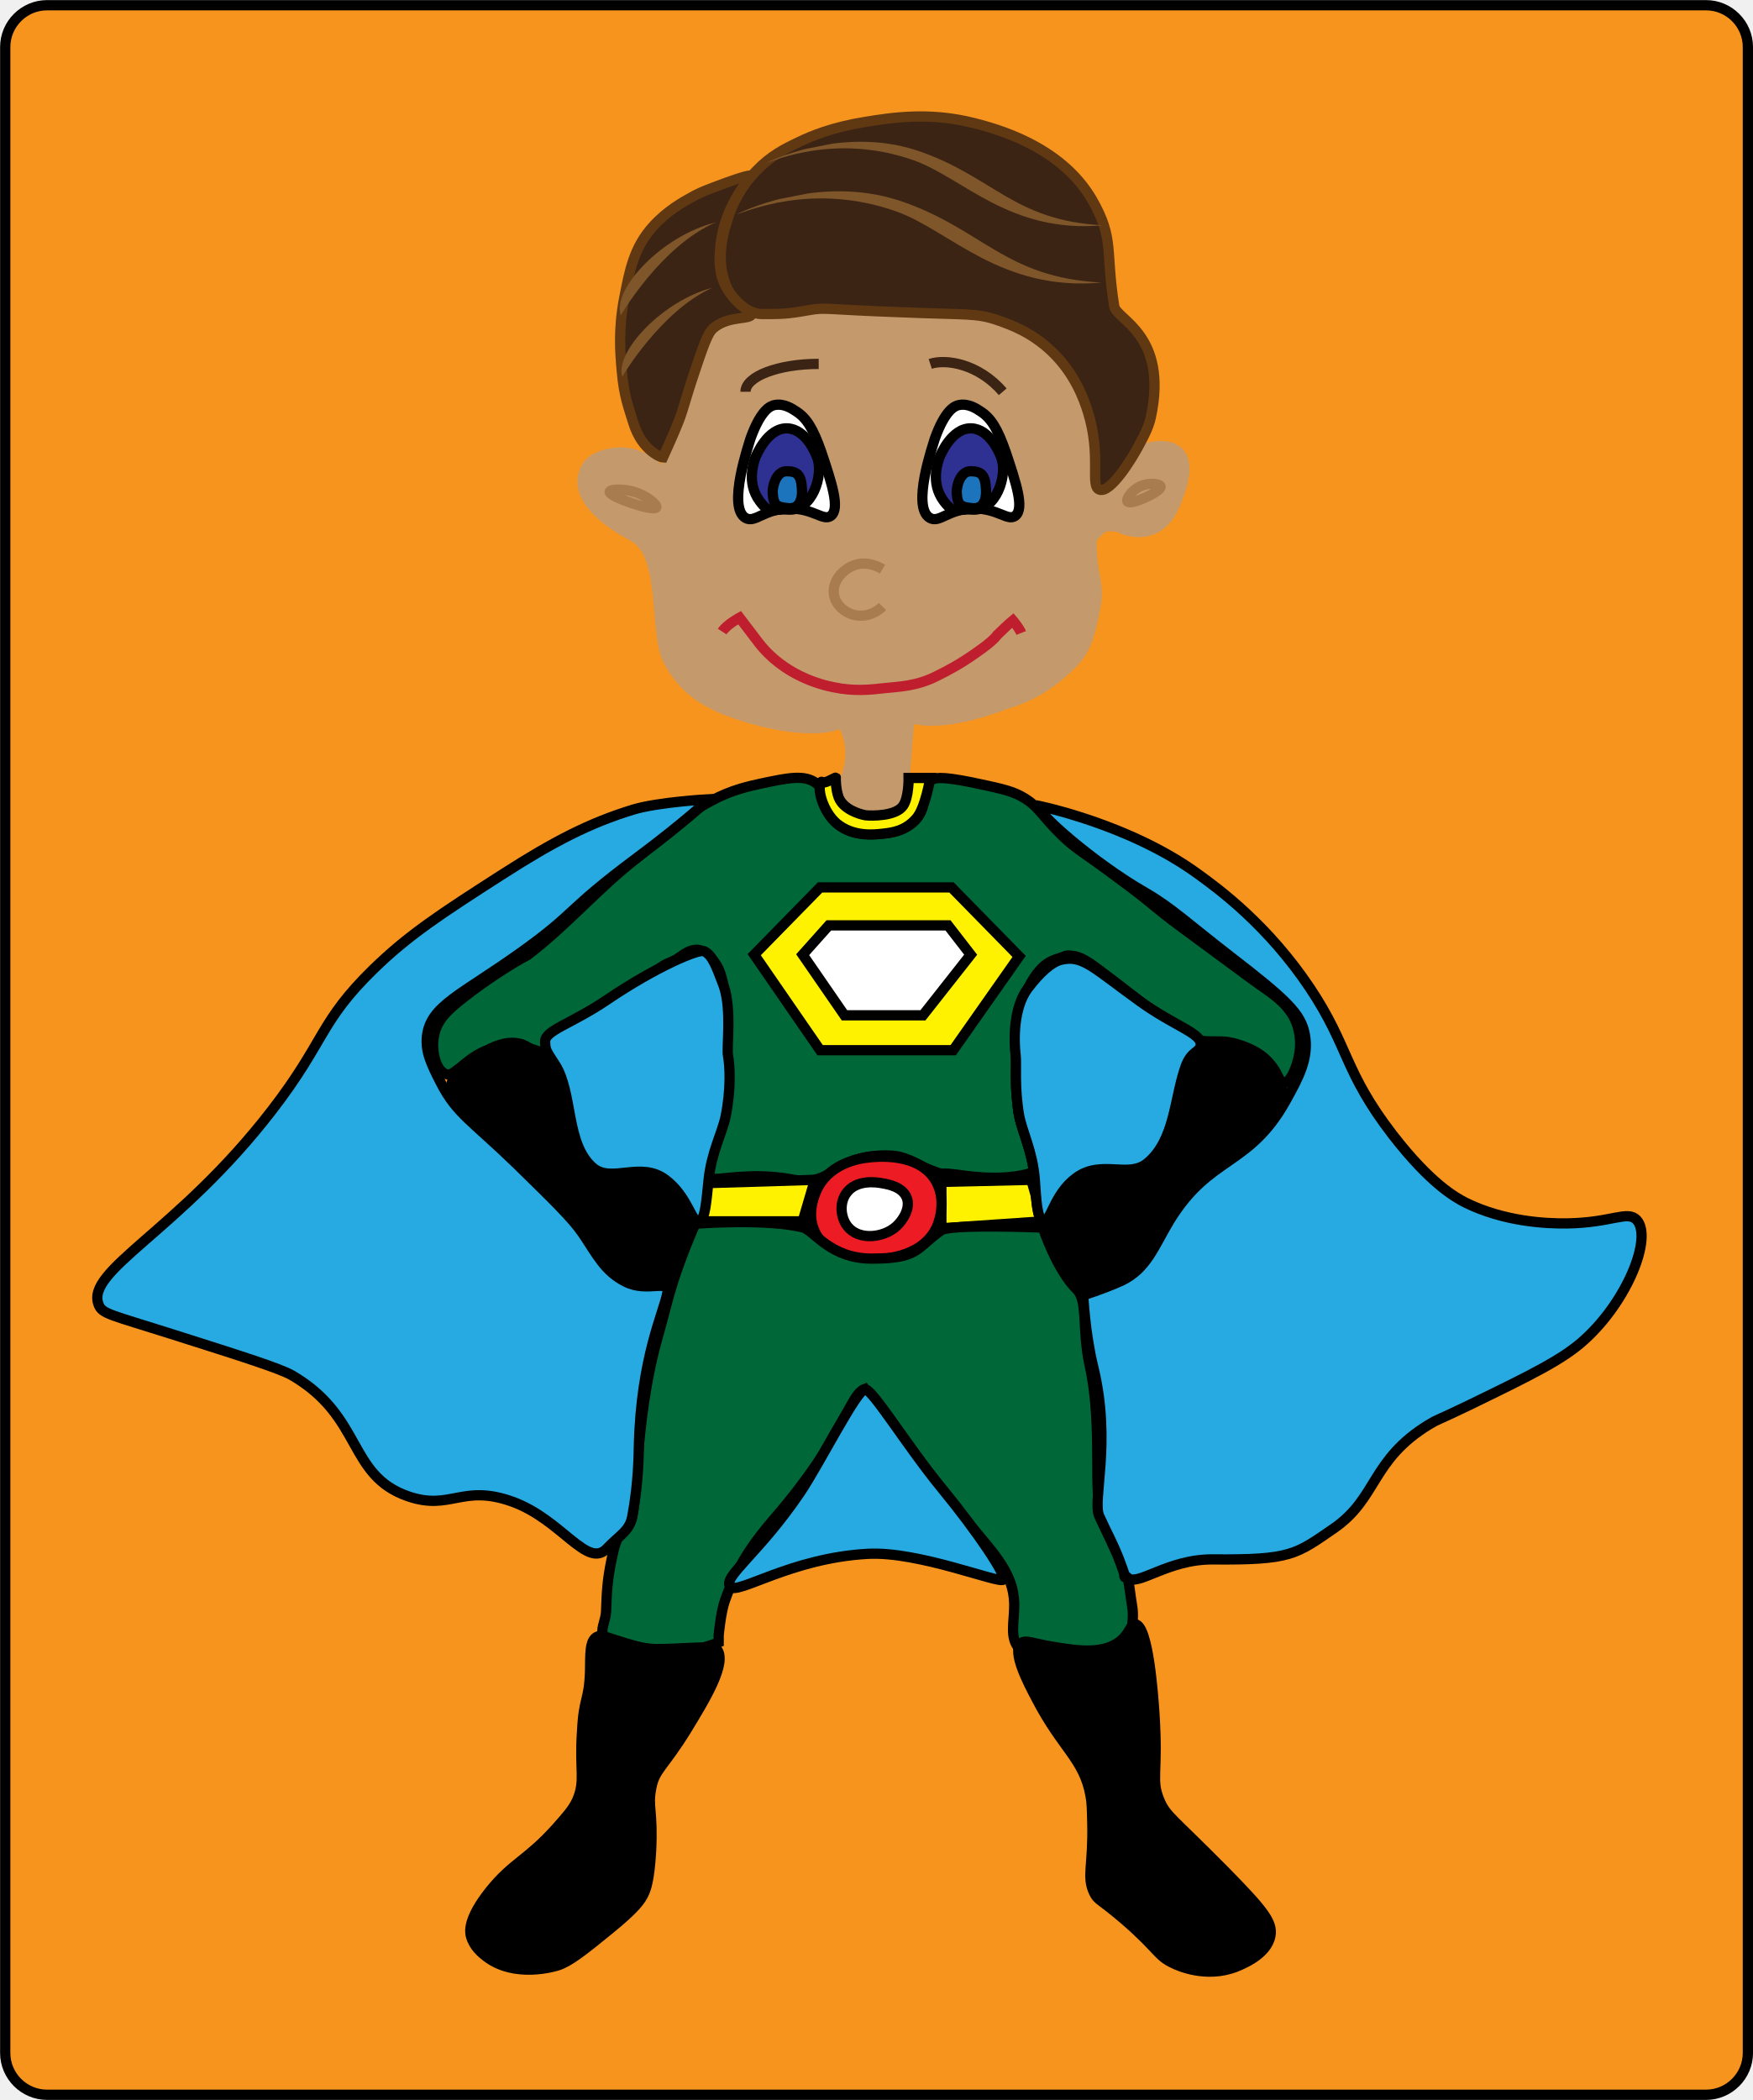
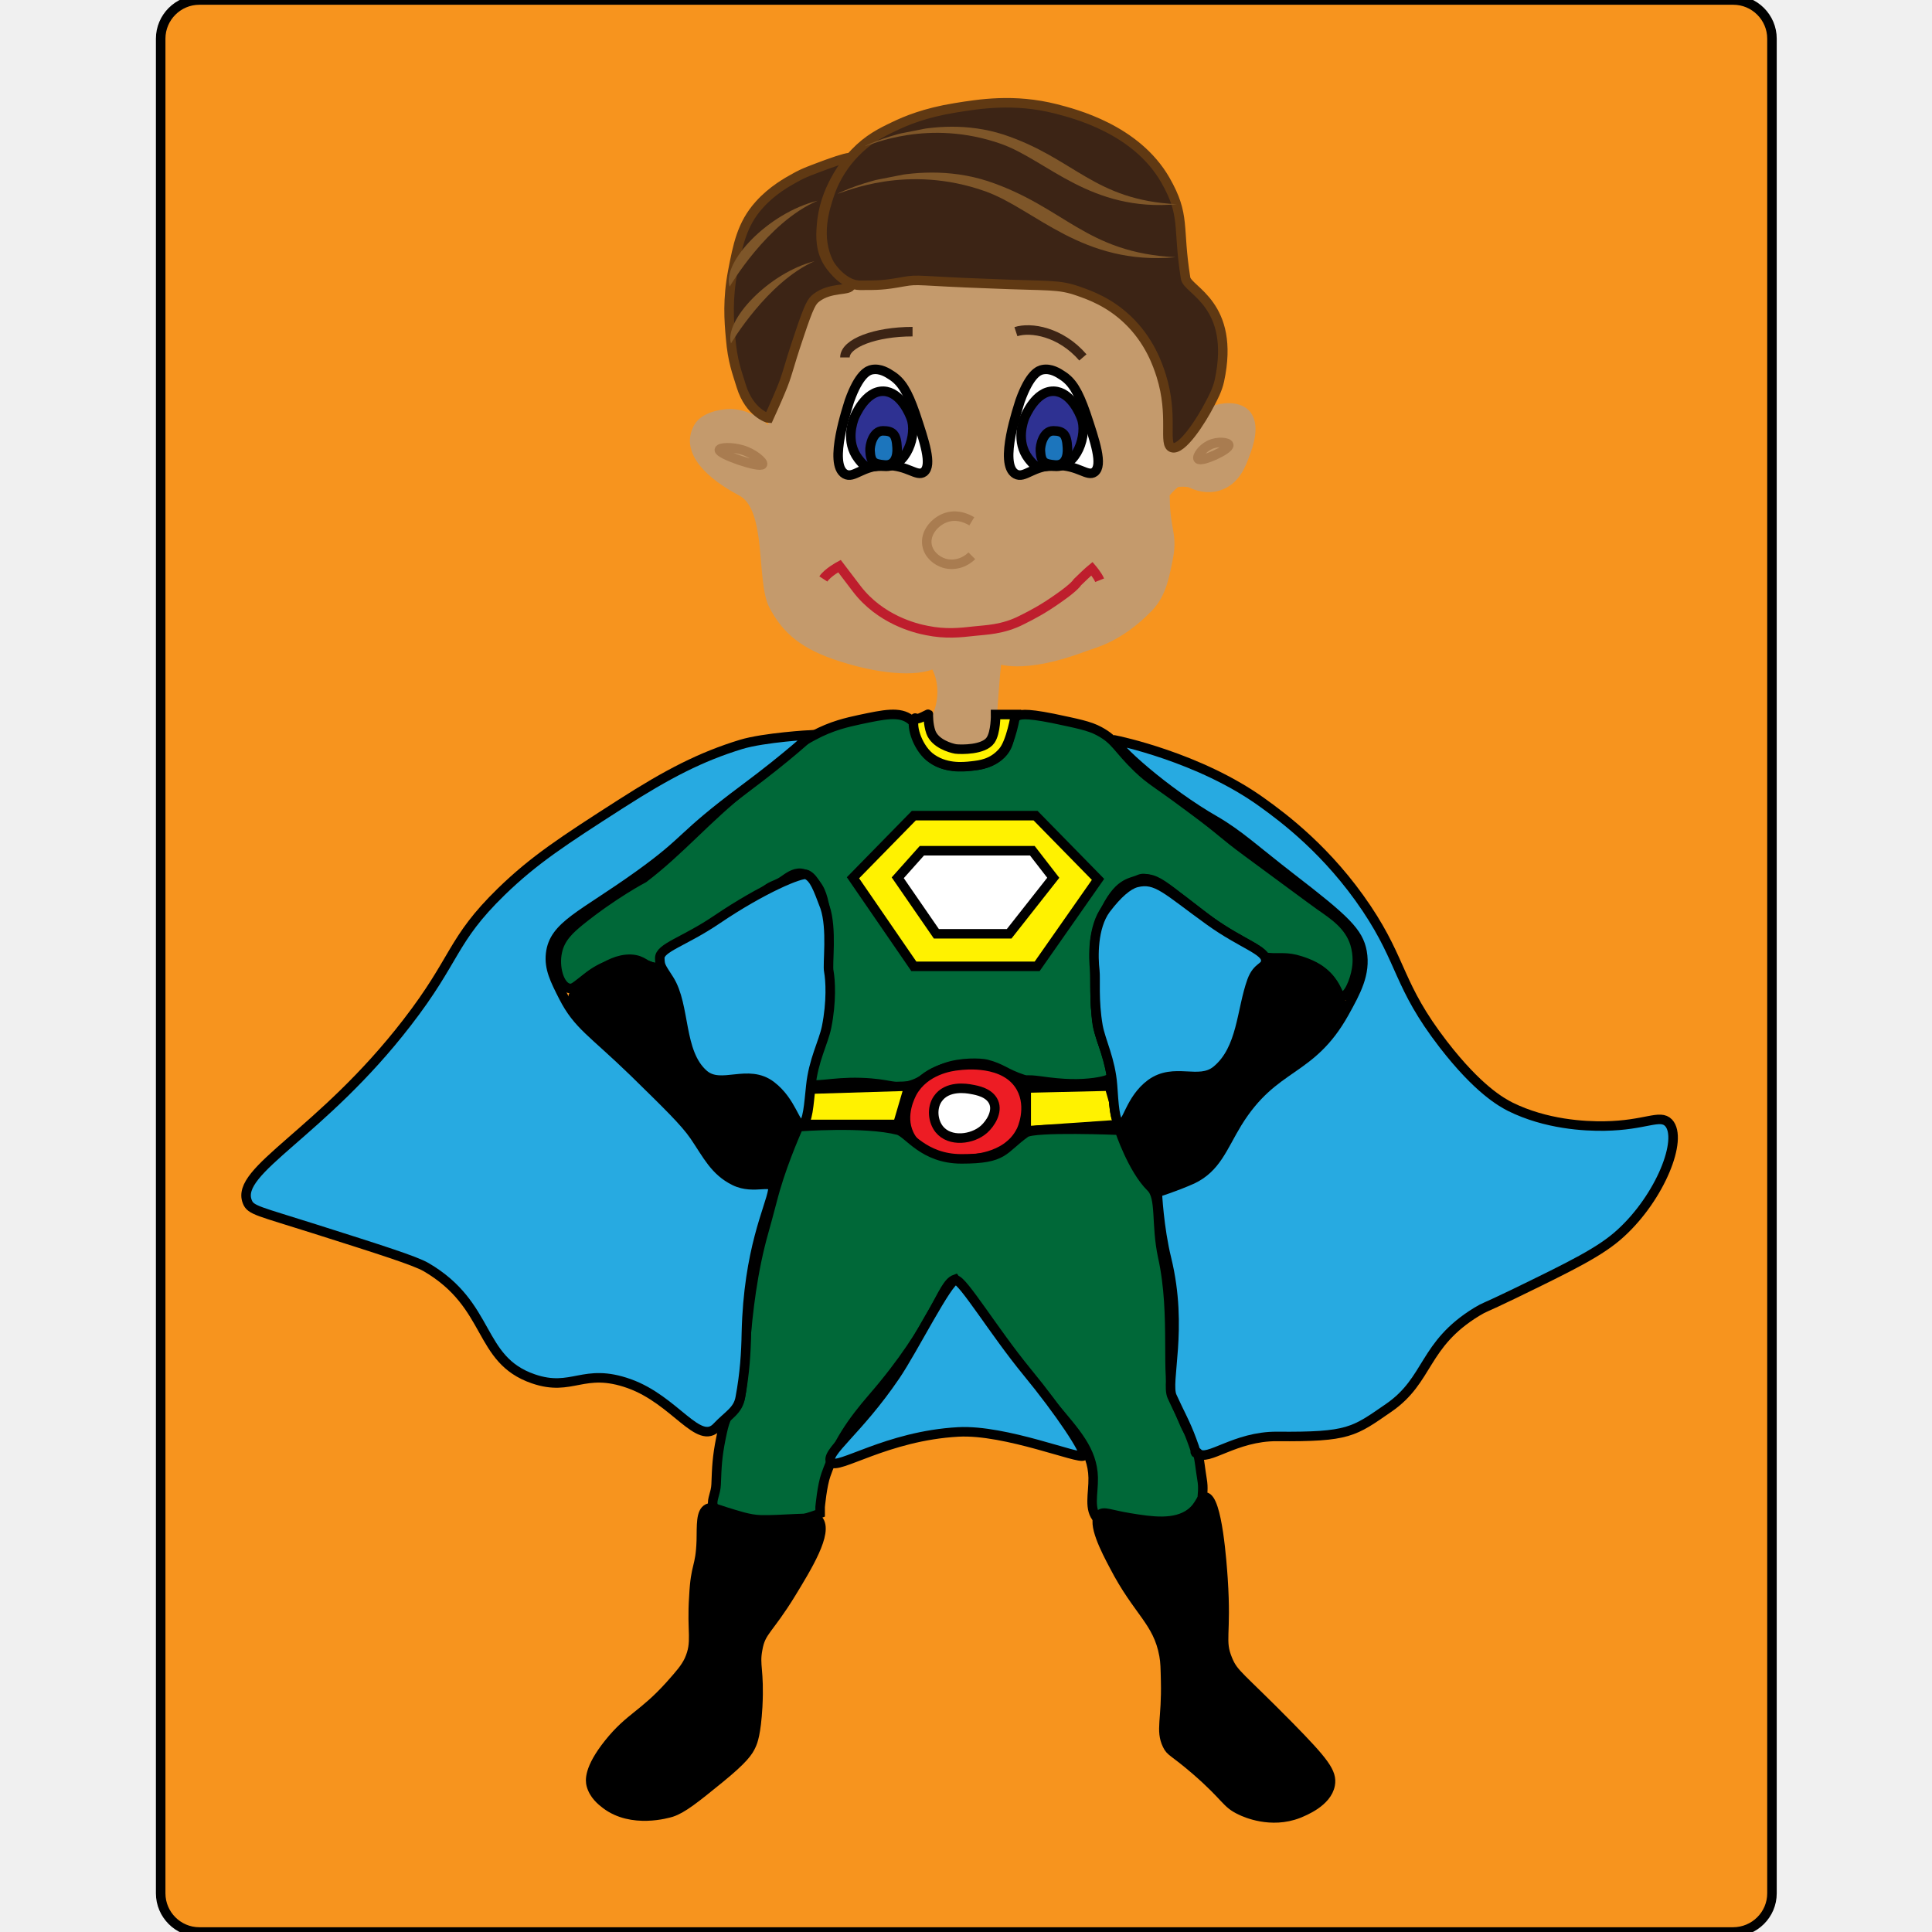
- <svg xmlns="http://www.w3.org/2000/svg" xmlns:xlink="http://www.w3.org/1999/xlink" version="1.1" id="Layer_1" x="0px" y="0px" viewBox="0 0 502.9 602.5" enable-background="new 0 0 502.9 602.5" xml:space="preserve">
+ <svg xmlns="http://www.w3.org/2000/svg" xmlns:xlink="http://www.w3.org/1999/xlink" version="1.1" id="Layer_1" x="0px" y="0px" viewBox="0 0 600 600" enable-background="new 0 0 600 600" xml:space="preserve">
  <symbol id="Brown_Hair_1" viewBox="-8.1 -3.4 16.2 6.8">
    <g>
      <path fill="#7E5629" d="M-8.1,2.5c0,0,10.4-0.9,16.2-5.9C3.6,2-5.5,4.9-8.1,2.5z" />
    </g>
  </symbol>
-   <symbol id="Brown_Hair_4" viewBox="-11.3 -7.7 22.7 15.4">
-     <path fill="#7E5629" d="M-11.3,7c0,0,5.6,2.6,10.6-1.9c5-4.6,5.8-10.2,12-12.7C4.7-6.5,2.2,0.9-1,4C-6.1,8.9-10.8,7-11.3,7z" />
+   <symbol id="Brown_Hair_4" viewBox="-11.3 -7.7 22.6 15.3">
+     <path fill="#7E5629" d="M-11.3,6.9c0,0,5.6,2.6,10.6-1.9c5-4.6,5.8-10.2,12-12.7C4.7-6.6,2.2,0.8-1,3.9C-6.1,8.8-10.8,6.9-11.3,6.9   z" />
  </symbol>
-   <path fill="#F7941E" stroke="#000000" stroke-width="2.942" stroke-miterlimit="10" d="M489.5,601h-476c-6.6,0-12-5.4-12-12V13.5  c0-6.6,5.4-12,12-12h476c6.6,0,12,5.4,12,12V589C501.5,595.6,496.1,601,489.5,601z" />
-   <path fill="#C49A6C" stroke="#C49A6C" stroke-width="2.942" stroke-miterlimit="10" d="M259.2,229.3c0,0,0.8-14.8,1.8-23.5  c0,0,7.6,3.8,27.3-3.7c2.3-0.9,10.4-2.5,19.7-12.1c4.3-4.4,5.1-10.3,6-14.4c1.8-8.3-0.6-9-0.8-19.2c0,0-2-0.6,3.1-5  c0.7-0.6,4.1-0.5,4.9-0.1c1.8,0.9,5.1,2,8.6,0.9c5.3-1.6,7.2-6.9,8.3-10c0.9-2.3,3.4-9.2,0-12.5c-2.5-2.4-7.1-1.9-10-0.8  c-9,3.3-10.4,14.6-13.3,14.2c-2.4-0.4,0.6-5.1-2.5-18.3c-0.9-3.7-0.5-4.6-4.6-12.3c-2.9-5.3-6.1-12.2-11-15.2  c-5.2-3.1-10.2-6.4-24-7.4c-15.2-1.1-17.6-0.2-34.4-0.9c-7.1-0.3-17.4-0.3-32.3,6.5c-5.5,2.5-9.2,24.5-11.3,27.4  c-7.8,10.5,0.1,13-0.7,15.8c0,0.1,0,0.1-0.1,0.1c-0.7,0.3-3.2-3.4-6.6-5.8c-1-0.7-4.4-3.1-9-3.2c-3,0-8.2,1-10,4.2  c-4.3,7.6,4.1,15,13.4,19.9c9.6,5.1,5.9,27.8,10,35.5c3.4,6.3,7.8,11.3,18.9,15.2c13.3,4.6,25.6,5.6,31,2.7c0,0,0,0,0,0  c4.9,8.2,0.8,16.5,0.8,16.5c0,1-0.1,2.6-0.1,4.6c1.2,1,3.3,2.3,6.3,3.1c0.8,0.2,1.8,0.4,3,0.4C256,231.9,259.2,229.3,259.2,229.3z" />
-   <path fill="#006838" stroke="#000000" stroke-width="2.942" stroke-miterlimit="10" d="M234.3,224.8c-3.4-2.7-8.3-1.6-15.9,0  c-3.6,0.8-8.5,1.8-14.4,5c-8.9,4.7-13.2,10-21.3,16.4c-11.4,8.9-20,19.2-31.3,27.8c-0.2,0.1-9.5,5-19.9,13.4c-2.9,2.4-6,5.1-6.9,9.4  c-1.1,4.8,0.6,10.7,3.5,11.4c1.9,0.5,2.8-1.6,8.4-5c3.8-2.3,7-4.1,10.9-4c4,0.2,4.4,2.3,7.4,2.5c5.7,0.3,12.7-9.7,17-12.6  c3.9-2.7,9.5-3.8,15.7-9.7c3.1-3,3.7-2.7,6.1-3.9c2.7-1.3,6.8-6.8,12,1.4c3.3,5.3,2.7,17.9,3,23.4c0.2,4.3,0,15.8-2.2,23.8  c0,0-0.3,1.4-2.2,8.4l-1.3,5c0.7,1.8,6.7-0.3,15.9,0c9.3,0.3,10.4,2.1,14.9,1c5-1.3,5.4-3.4,11.3-5.6c4.9-1.8,11.1-1.5,12.8-1.1  c5,1.3,5.7,2.8,11.4,4.7c1.7,0.5,0.7-0.1,5.3,0.5c7.6,1.1,12.3,1.1,16.9,0.5c4.1-0.6,4.7-1.2,5-1.5c2.2-2.7-1.9-7.1-4-15.9  c-0.6-2.8-0.9-9.9-0.9-18.3c0-4.8-1-8.8,2.6-16.5c4.7-10.2,8.3-9.6,11.2-10.9c3.4-1.5,9.6,3.3,21.8,12.9  c9.9,7.7,12.5,10.9,18.4,11.4c3.4,0.3,5.6-0.4,9.9,1c2.1,0.7,6.4,2.1,9.4,6c2.2,2.8,2.2,4.9,3.5,5c1.9,0.1,3.9-4.7,4.5-8.4  c0.2-1.1,0.6-4.3-0.5-7.9c-1.8-5.8-6.6-8.9-10.9-11.9c0,0-1.6-1.1-22.3-16.4c-8.7-6.4-7.2-6-17.9-13.9c-11.1-8.3-12.1-8.3-16.4-12.4  c-6.4-6.2-6.7-8.6-11.9-11.4c-3.1-1.7-6.9-2.4-14.4-4c-9-1.8-10.5-1.2-11.4-0.5c-3.2,2.4-0.6,6.7-4,10.9c-3.4,4.2-9.6,4.4-11.9,4.5  c-2.4,0.1-7.3,0.2-10.9-3C235.8,232.4,238.2,227.8,234.3,224.8z" />
-   <polygon fill="#FFF200" stroke="#000000" stroke-width="2.942" stroke-miterlimit="10" points="235.3,254.6 216.4,273.9   235.3,301.3 273.5,301.3 292.4,274.4 273,254.6 " />
-   <polygon fill="#FFFFFF" stroke="#000000" stroke-width="2.942" stroke-miterlimit="10" points="230.3,273.9 242.3,291.3   264.8,291.3 278.5,273.9 272,265.5 237.8,265.5 " />
-   <path stroke="#000000" stroke-width="2.942" stroke-miterlimit="10" d="M129.6,310.7c-0.8,3.3,1.7,6.7,8.9,13.9  c15.7,15.7,17.8,13.6,24.3,21.8c6.3,8.1,7.5,14.1,16.4,20.4c3.8,2.7,6.5,3.7,8.9,3c4.8-1.4,6.5-8.6,7.4-12.9  c1.1-4.9,2.5-10.9-1-15.4c-2.6-3.4-6.9-4.3-9.9-5c-6.7-1.4-8.4,1-11.9,0c-10.2-3-5.6-28.9-17.9-34.7c-5-2.4-11.8-1.4-14.6-0.6  C137.5,301.9,130.8,306,129.6,310.7z" />
-   <path stroke="#000000" stroke-width="2.942" stroke-miterlimit="10" d="M346,300.2c-11.2,4.3-6.7,28.8-18.9,34.8  c-6.2,3-10.6-1.5-17.4,3c-6.7,4.4-7.8,12.5-7.9,13.4c-0.9,7.3,2.3,16.6,8.4,18.4c3.8,1.1,7.6-1.2,10.4-3c7.8-4.9,8.6-9.9,14.9-17.9  c2.8-3.5,2.1-1.9,23.3-21.3c6.7-6.2,9.7-9,9.4-12.9c-0.4-5.6-6-11.8-8-12.8C358.2,300.7,351.4,298.2,346,300.2z" />
-   <path fill="#FFF200" stroke="#000000" stroke-width="2.942" stroke-miterlimit="10" d="M201,339.5c-1,3.6-2,7.3-3,10.9h32.3  l3.5-11.9L201,339.5z" />
-   <polygon fill="#FFF200" stroke="#000000" stroke-width="2.942" stroke-miterlimit="10" points="270.1,339.1 270.1,352.4   299.3,350.4 295.9,338.5 " />
-   <path fill="#ED1C24" stroke="#000000" stroke-width="2.942" stroke-miterlimit="10" d="M234.8,340.5c-0.4,0.8-3.8,7-1,12.9  c3.6,7.7,14.3,7.9,16.4,7.9c2.4,0,14-0.1,18.4-8.9c0.2-0.3,3.4-7.2,0-13.4c-4.8-8.7-17.9-7.1-19.4-6.9  C246.9,332.3,238.7,333.5,234.8,340.5z" />
-   <path fill="#FFFFFF" stroke="#000000" stroke-width="2.942" stroke-miterlimit="10" d="M242.7,342.5c-1.9,2.8-1.5,6.9,0.5,9.4  c3.3,4.1,10.3,3.2,13.9,0c2-1.8,4.3-5.4,3-8.4c-1.3-3-5.2-3.7-6.9-4C251.7,339.2,245.6,338.2,242.7,342.5z" />
-   <path fill="#006838" stroke="#000000" stroke-width="2.942" stroke-miterlimit="10" d="M199.5,351.1c0,0-4.4,9.7-7.2,19.3  c-0.5,1.6-2.3,8.7-3.5,12.9c-7.3,25.5-5.5,51.2-8.2,53.7c-3.7,3.4-4.2,6-5.2,10.8c-1.2,5.9-1.3,9.1-1.5,14.4c-0.1,2.7-1.4,4.7-1,6.4  c0.5,2.5,4.6,3.7,7.4,4.5c1.6,0.4,8.3,1.4,13.5,1.1c5.7-0.3,12.4-3,12.4-3l0-2c0,0,0.6-6.7,1.8-10c3.5-9.9,8.1-16.5,14.5-23.9  c19.9-23,21.2-35.2,25.6-36.8c0,0,8.2,12.2,30.5,39.3c6.8,8.2,12.2,13.7,12.4,22.3c0.1,5-1.5,9.9,1.5,12.9c0.7,0.7,1.9,1.6,9.4,2  c13.6,0.8,17.6-1.7,18.9-2.5c1.3-0.9,3.8-2.6,4-5c0.1-2.3,0.5-4.1,0-6.9c-1.1-6.8-0.7-8.7-4.2-14.8c-1.6-2.7-2.7-6.3-4.2-9.5  c-3.2-6.9,0.3-26.3-3.8-44.8c-2.2-10.2-0.4-18.4-3.7-21.6c-5.7-5.6-9.7-17.7-9.7-17.7s-26.5-1.1-29.2,0.8c-7.3,5.2-6.3,8.1-19.9,8.1  c-11.8,0-16.4-7.9-19.6-8.9C220.1,349.5,199.5,351.1,199.5,351.1z" />
-   <path stroke="#000000" stroke-width="2.942" stroke-miterlimit="10" d="M169.3,479.5c0.1-4.7-0.2-8.8,2-9.9c1.2-0.6,2.4,0,5.5,1  c3.6,1.1,7.3,2.4,10.9,2.5c6,0.2,17-1.1,17.9,0c3.3,3.8-3.6,14.9-8.4,22.8c-7.1,11.6-9.4,11.6-10.4,17.4c-1,5.2,0.6,6.2,0,17.9  c-0.5,8.4-1.5,10.8-2,11.9c-0.9,2-2.4,4.3-9.9,10.4c-7.6,6.2-11.5,9.3-14.9,10.4c-1,0.3-12.3,3.7-20.4-2.5c-1.3-1-3.7-2.9-4.5-6  c-0.3-1.2-0.9-4.9,5.5-12.9c6.5-8.1,10.6-8.7,18.9-17.9c3.2-3.6,4.8-5.4,6-7.9c2.6-5.8,0.7-8.5,1.5-19.9  C167.5,486.7,169,488.3,169.3,479.5z" />
-   <path stroke="#000000" stroke-width="2.942" stroke-miterlimit="10" d="M297.4,487.4c-2.6-4.9-7-13.4-4.5-15.9c1.3-1.2,3.2,0,9.4,1  c6.7,1.1,14,2.2,18.9-1.5c3.1-2.4,3.1-5.1,4.5-5c3.8,0.3,5.2,21,5.5,25.3c1.2,18-1.1,19.1,1.5,25.3c1.9,4.5,3.4,4.7,18.9,20.4  c11.1,11.3,13.6,14.6,12.9,18.4c-1,5.4-8.2,8.2-9.9,8.9c-8.5,3.3-16.5-0.3-17.9-1c-4.7-2.2-4.1-3.9-13.9-12.4  c-7.2-6.2-7.8-5.6-8.9-7.9c-2.2-4.6-0.2-7.8-0.5-19.9c-0.1-3.9-0.1-5.8-0.5-7.9C311,504.6,304.8,501.7,297.4,487.4z" />
-   <path fill="#27AAE1" stroke="#000000" stroke-width="2.942" stroke-miterlimit="10" d="M298,231.2c0,0,25.9,5.2,45.5,19.4  c6.4,4.6,20.3,14.9,32.3,32.8c11.3,16.9,9.7,23.9,23.8,42.2c10.9,14.1,18.1,18,20.8,19.4c11.1,5.5,23.2,6.1,29.3,6  c12.8-0.2,17.2-3.8,19.9-1c4.6,5-2.6,23.1-14.9,34.3c-6.2,5.7-15.2,10.1-33.3,18.9c-9.5,4.6-8.6,3.8-11.4,5.5  c-16.7,10.2-14.7,21.1-27.3,29.8c-10.9,7.5-12.3,9.1-34.7,8.9c-13.1-0.1-21.7,8-24.5,5.2c-2.3-2.3,0.8,3.3-2-4.1  c-1.9-5.2-3.8-8.4-6.1-13.5c-2.1-4.5,3.6-20.9-1.7-42.7c-2.4-9.7-2.9-20.7-2.9-20.7s5.3-1.6,10.9-4.1c7.4-3.5,9.4-10,13.9-17.4  c11.5-18.7,22.7-15.3,33.3-34.3c3.6-6.5,6.7-12.1,5.5-18.9c-1.1-6.1-5.2-10-21.8-22.8c-11.4-8.8-16.4-13.6-23.8-17.9  C313.4,247.4,296.9,232.6,298,231.2z" />
  <g>
-     <path fill="#27AAE1" stroke="#000000" stroke-width="2.942" stroke-miterlimit="10" d="M304.3,275.4c5.3-3.7,9.3,2.2,22.8,11.9   c10,7.2,17.6,9.1,17.4,12.4c-0.1,2.3-2.6,1.6-4.3,6.2c-3.3,9.1-3,21.2-11,27.8c-5.5,4.5-13.1-1.1-20.4,4.2   c-6.5,4.8-7.3,12.8-9.4,12.4c-1.9-0.3-2.1-6.6-2.5-11.9c-0.6-8-3.6-13.6-4.5-18.4c-1.4-8.1-0.9-14.6-0.3-17.3   c0.5-2.3,4.2-6.6,6.7-13.5C301,283.5,302.1,277,304.3,275.4z" />
+     <path fill="#F7941E" stroke="#000000" stroke-width="2.957" stroke-miterlimit="10" d="M538.2,600H61.9c-6.6,0-12-5.4-12-12V12   c0-6.6,5.4-12,12-12h476.4c6.6,0,12,5.4,12,12v576C550.3,594.6,544.9,600,538.2,600z" />
+     <path fill="#C49A6C" stroke="#C49A6C" stroke-width="2.957" stroke-miterlimit="10" d="M307.8,228c0,0,0.8-14.8,1.8-23.5   c0,0,7.6,3.8,27.3-3.7c2.3-0.9,10.4-2.5,19.7-12.1c4.3-4.4,5.1-10.3,6-14.4c1.8-8.3-0.6-9-0.8-19.2c0,0-2-0.6,3.1-5   c0.7-0.6,4.1-0.5,4.9-0.1c1.8,0.9,5.1,2,8.6,0.9c5.3-1.6,7.2-6.9,8.3-10c0.9-2.3,3.4-9.2,0-12.5c-2.5-2.4-7.1-1.9-10-0.8   c-9,3.3-10.4,14.6-13.3,14.2c-2.4-0.4,0.6-5.1-2.5-18.3c-0.9-3.7-0.5-4.6-4.6-12.3c-2.9-5.3-6.1-12.2-11-15.2   c-5.2-3.1-10.2-6.4-24-7.4c-15.2-1.1-17.6-0.2-34.4-0.9c-7.1-0.3-17.4-0.3-32.3,6.5c-5.5,2.5-9.2,24.5-11.3,27.4   c-7.8,10.5,0.1,13-0.7,15.8c0,0.1,0,0.1-0.1,0.1c-0.7,0.3-3.2-3.4-6.6-5.8c-1-0.7-4.4-3.1-9-3.2c-3,0-8.2,1-10,4.2   c-4.3,7.6,4.1,15,13.4,19.9c9.6,5.1,5.9,27.8,10,35.5c3.4,6.3,7.8,11.3,18.9,15.2c13.3,4.6,25.6,5.6,31,2.7l0,0   c4.9,8.2,0.8,16.5,0.8,16.5c0,1-0.1,2.6-0.1,4.6c1.2,1,3.3,2.3,6.3,3.1c0.8,0.2,1.8,0.4,3,0.4C304.6,230.6,307.8,228,307.8,228z" />
+     <path fill="#006838" stroke="#000000" stroke-width="2.957" stroke-miterlimit="10" d="M282.8,223.5c-3.4-2.7-8.3-1.6-15.9,0   c-3.6,0.8-8.5,1.8-14.4,5c-8.9,4.7-13.2,10-21.3,16.4c-11.4,8.9-20,19.2-31.3,27.8c-0.2,0.1-9.5,5-19.9,13.4   c-2.9,2.4-6,5.1-6.9,9.4c-1.1,4.8,0.6,10.7,3.5,11.4c1.9,0.5,2.8-1.6,8.4-5c3.8-2.3,7-4.1,10.9-4c4,0.2,4.4,2.3,7.4,2.5   c5.7,0.3,12.7-9.7,17-12.6c3.9-2.7,9.5-3.8,15.7-9.7c3.1-3,3.7-2.7,6.1-3.9c2.7-1.3,6.8-6.8,12,1.4c3.3,5.3,2.7,17.9,3,23.4   c0.2,4.3,0,15.8-2.2,23.8c0,0-0.3,1.4-2.2,8.4l-1.3,5c0.7,1.8,6.7-0.3,15.9,0c9.3,0.3,10.4,2.1,14.9,1c5-1.3,5.4-3.4,11.3-5.6   c4.9-1.8,11.1-1.5,12.8-1.1c5,1.3,5.7,2.8,11.4,4.7c1.7,0.5,0.7-0.1,5.3,0.5c7.6,1.1,12.3,1.1,16.9,0.5c4.1-0.6,4.7-1.2,5-1.5   c2.2-2.7-1.9-7.1-4-15.9c-0.6-2.8-0.9-9.9-0.9-18.3c0-4.8-1-8.8,2.6-16.5c4.7-10.2,8.3-9.6,11.2-10.9c3.4-1.5,9.6,3.3,21.8,12.9   c9.9,7.7,12.5,10.9,18.4,11.4c3.4,0.3,5.6-0.4,9.9,1c2.1,0.7,6.4,2.1,9.4,6c2.2,2.8,2.2,4.9,3.5,5c1.9,0.1,3.9-4.7,4.5-8.4   c0.2-1.1,0.6-4.3-0.5-7.9c-1.8-5.8-6.6-8.9-10.9-11.9c0,0-1.6-1.1-22.3-16.4c-8.7-6.4-7.2-6-17.9-13.9   c-11.1-8.3-12.1-8.3-16.4-12.4c-6.4-6.2-6.7-8.6-11.9-11.4c-3.1-1.7-6.9-2.4-14.4-4c-9-1.8-10.5-1.2-11.4-0.5   c-3.2,2.4-0.6,6.7-4,10.9c-3.4,4.2-9.6,4.4-11.9,4.5c-2.4,0.1-7.3,0.2-10.9-3C284.3,231.1,286.7,226.5,282.8,223.5z" />
+     <polygon fill="#FFF200" stroke="#000000" stroke-width="2.957" stroke-miterlimit="10" points="283.8,253.3 264.9,272.6    283.8,300.1 322.1,300.1 341,273.1 321.6,253.3  " />
+     <polygon fill="#FFFFFF" stroke="#000000" stroke-width="2.957" stroke-miterlimit="10" points="278.8,272.6 290.8,290 313.4,290    327.1,272.6 320.6,264.2 286.3,264.2  " />
+     <path stroke="#000000" stroke-width="2.957" stroke-miterlimit="10" d="M178,309.5c-0.8,3.3,1.7,6.7,8.9,13.9   c15.7,15.7,17.8,13.6,24.3,21.8c6.3,8.1,7.5,14.1,16.4,20.4c3.8,2.7,6.5,3.7,8.9,3c4.8-1.4,6.5-8.6,7.4-12.9   c1.1-4.9,2.5-10.9-1-15.4c-2.6-3.4-6.9-4.3-9.9-5c-6.7-1.4-8.4,1-11.9,0c-10.2-3-5.6-28.9-17.9-34.7c-5-2.4-11.8-1.4-14.6-0.6   C186,300.7,179.2,304.8,178,309.5z" />
+     <path stroke="#000000" stroke-width="2.957" stroke-miterlimit="10" d="M394.6,298.9c-11.2,4.3-6.7,28.8-18.9,34.8   c-6.2,3-10.6-1.5-17.4,3c-6.7,4.4-7.8,12.5-7.9,13.4c-0.9,7.3,2.3,16.6,8.4,18.4c3.8,1.1,7.6-1.2,10.4-3c7.8-4.9,8.6-9.9,14.9-17.9   c2.8-3.5,2.1-1.9,23.3-21.3c6.7-6.2,9.7-9,9.4-12.9c-0.4-5.6-6-11.8-8-12.8C406.8,299.4,400,296.9,394.6,298.9z" />
+     <path fill="#FFF200" stroke="#000000" stroke-width="2.957" stroke-miterlimit="10" d="M249.5,338.3c-1,3.6-2,7.3-3,10.9h32.3   l3.5-11.9L249.5,338.3z" />
+     <polygon fill="#FFF200" stroke="#000000" stroke-width="2.957" stroke-miterlimit="10" points="318.7,337.9 318.7,351.2    347.9,349.2 344.5,337.3  " />
+     <path fill="#ED1C24" stroke="#000000" stroke-width="2.957" stroke-miterlimit="10" d="M283.3,339.3c-0.4,0.8-3.8,7-1,12.9   c3.6,7.7,14.3,7.9,16.4,7.9c2.4,0,14-0.1,18.4-8.9c0.2-0.3,3.4-7.2,0-13.4c-4.8-8.7-17.9-7.1-19.4-6.9   C295.4,331.1,287.2,332.3,283.3,339.3z" />
+     <path fill="#FFFFFF" stroke="#000000" stroke-width="2.957" stroke-miterlimit="10" d="M291.2,341.3c-1.9,2.8-1.5,6.9,0.5,9.4   c3.3,4.1,10.3,3.2,13.9,0c2-1.8,4.3-5.4,3-8.4c-1.3-3-5.2-3.7-6.9-4C300.2,338,294.1,337,291.2,341.3z" />
+     <path fill="#006838" stroke="#000000" stroke-width="2.957" stroke-miterlimit="10" d="M248,349.9c0,0-4.4,9.7-7.2,19.3   c-0.5,1.6-2.3,8.7-3.5,12.9c-7.3,25.5-5.5,51.2-8.2,53.7c-3.7,3.4-4.2,6-5.2,10.8c-1.2,5.9-1.3,9.1-1.5,14.4   c-0.1,2.7-1.4,4.7-1,6.4c0.5,2.5,4.6,3.7,7.4,4.5c1.6,0.4,8.3,1.4,13.5,1.1c5.7-0.3,12.4-3,12.4-3v-2c0,0,0.6-6.7,1.8-10   c3.5-9.9,8.1-16.5,14.5-23.9c19.9-23,21.2-35.2,25.6-36.8c0,0,8.2,12.2,30.5,39.3c6.8,8.2,12.2,13.7,12.4,22.3   c0.1,5-1.5,9.9,1.5,12.9c0.7,0.7,1.9,1.6,9.4,2c13.6,0.8,17.6-1.7,18.9-2.5c1.3-0.9,3.8-2.6,4-5c0.1-2.3,0.5-4.1,0-6.9   c-1.1-6.8-0.7-8.7-4.2-14.8c-1.6-2.7-2.7-6.3-4.2-9.5c-3.2-6.9,0.3-26.3-3.8-44.8c-2.2-10.2-0.4-18.4-3.7-21.6   c-5.7-5.6-9.7-17.7-9.7-17.7s-26.5-1.1-29.2,0.8c-7.3,5.2-6.3,8.1-19.9,8.1c-11.8,0-16.4-7.9-19.6-8.9   C268.6,348.3,248,349.9,248,349.9z" />
+     <path stroke="#000000" stroke-width="2.957" stroke-miterlimit="10" d="M217.8,478.4c0.1-4.7-0.2-8.8,2-9.9c1.2-0.6,2.4,0,5.5,1   c3.6,1.1,7.3,2.4,10.9,2.5c6,0.2,17-1.1,17.9,0c3.3,3.8-3.6,14.9-8.4,22.8c-7.1,11.6-9.4,11.6-10.4,17.4c-1,5.2,0.6,6.2,0,17.9   c-0.5,8.4-1.5,10.8-2,11.9c-0.9,2-2.4,4.3-9.9,10.4c-7.6,6.2-11.5,9.3-14.9,10.4c-1,0.3-12.3,3.7-20.4-2.5c-1.3-1-3.7-2.9-4.5-6   c-0.3-1.2-0.9-4.9,5.5-12.9c6.5-8.1,10.6-8.7,18.9-17.9c3.2-3.6,4.8-5.4,6-7.9c2.6-5.8,0.7-8.5,1.5-19.9   C216,485.6,217.5,487.2,217.8,478.4z" />
+     <path stroke="#000000" stroke-width="2.957" stroke-miterlimit="10" d="M346,486.3c-2.6-4.9-7-13.4-4.5-15.9c1.3-1.2,3.2,0,9.4,1   c6.7,1.1,14,2.2,18.9-1.5c3.1-2.4,3.1-5.1,4.5-5c3.8,0.3,5.2,21,5.5,25.3c1.2,18-1.1,19.1,1.5,25.3c1.9,4.5,3.4,4.7,18.9,20.4   c11.1,11.3,13.6,14.6,12.9,18.4c-1,5.4-8.2,8.2-9.9,8.9c-8.5,3.3-16.5-0.3-17.9-1c-4.7-2.2-4.1-3.9-13.9-12.4   c-7.2-6.2-7.8-5.6-8.9-7.9c-2.2-4.6-0.2-7.8-0.5-19.9c-0.1-3.9-0.1-5.8-0.5-7.9C359.6,503.5,353.4,500.6,346,486.3z" />
+     <path fill="#27AAE1" stroke="#000000" stroke-width="2.957" stroke-miterlimit="10" d="M346.6,229.9c0,0,25.9,5.2,45.5,19.4   c6.4,4.6,20.3,14.9,32.3,32.8c11.3,16.9,9.7,23.9,23.8,42.2c10.9,14.1,18.1,18,20.8,19.4c11.1,5.5,23.2,6.1,29.3,6   c12.8-0.2,17.2-3.8,19.9-1c4.6,5-2.6,23.1-14.9,34.3c-6.2,5.7-15.2,10.1-33.3,18.9c-9.5,4.6-8.6,3.8-11.4,5.5   c-16.7,10.2-14.7,21.1-27.3,29.8c-10.9,7.5-12.3,9.1-34.7,8.9c-13.1-0.1-21.7,8-24.5,5.2c-2.3-2.3,0.8,3.3-2-4.1   c-1.9-5.2-3.8-8.4-6.1-13.5c-2.1-4.5,3.6-20.9-1.7-42.7c-2.4-9.7-2.9-20.7-2.9-20.7s5.3-1.6,10.9-4.1c7.4-3.5,9.4-10,13.9-17.4   c11.5-18.7,22.7-15.3,33.3-34.3c3.6-6.5,6.7-12.1,5.5-18.9c-1.1-6.1-5.2-10-21.8-22.8c-11.4-8.8-16.4-13.6-23.8-17.9   C362,246.1,345.5,231.3,346.6,229.9z" />
+     <g>
+       <path fill="#27AAE1" stroke="#000000" stroke-width="2.957" stroke-miterlimit="10" d="M352.9,274.1c5.3-3.7,9.3,2.2,22.8,11.9    c10,7.2,17.6,9.1,17.4,12.4c-0.1,2.3-2.6,1.6-4.3,6.2c-3.3,9.1-3,21.2-11,27.8c-5.5,4.5-13.1-1.1-20.4,4.2    c-6.5,4.8-7.3,12.8-9.4,12.4c-1.9-0.3-2.1-6.6-2.5-11.9c-0.6-8-3.6-13.6-4.5-18.4c-1.4-8.1-0.9-14.6-0.3-17.3    c0.5-2.3,4.2-6.6,6.7-13.5C349.6,282.2,350.7,275.7,352.9,274.1z" />
+     </g>
+     <path fill="#27AAE1" stroke="#000000" stroke-width="2.957" stroke-miterlimit="10" d="M336.5,452.1c-1.2,1.3-24.2-8.2-38.9-7.4   c-22.2,1.2-37.6,12-39.5,9.4c-2.2-2.8,8.2-9.5,20-26.9c5.5-8.1,16.3-29.7,18.7-29.7c2.2,0,12,16.2,22.1,28.5   C329.1,438.4,337.5,451,336.5,452.1z" />
+     <path fill="#27AAE1" stroke="#000000" stroke-width="2.957" stroke-miterlimit="10" d="M222.7,443.1c-5.7,6.2-13-8.3-27.3-13.4   c-14.3-5.1-17.6,2.7-29.8-1.5c-17.4-6-12.9-22.8-33.3-34.7c-3.5-2-13.9-5.3-34.7-11.9c-17.3-5.5-19.8-5.7-20.8-8.4   c-3.9-9.8,22.9-21,49.6-55.6c15.4-19.9,13.7-25.5,29.3-40.7c10.1-9.8,19.1-15.7,37.2-27.3c14.5-9.3,24.8-14.6,37.2-18.4   c7.2-2.2,21.8-3,21.8-3s-6.7,6.4-20.8,16.9c-20.4,15.2-16.9,15.4-32.8,26.8c-17.6,12.6-26.3,15.5-27.3,24.3   c-0.5,4.5,1.3,8.1,4,13.4c4.5,8.8,8.9,10.8,21.8,23.3c10.5,10.3,15.8,15.4,18.9,19.9c4,5.9,6.3,10.9,12.4,13.9   c6.2,3.1,12.5-1,11.9,3c-0.9,5.5-7.6,18.4-8.2,44.2c-0.1,6.1-0.5,12.6-1.9,20.1C229.2,438.1,226.2,439.4,222.7,443.1z" />
+     <g>
+       <path fill="#27AAE1" stroke="#000000" stroke-width="2.957" stroke-miterlimit="10" d="M352.9,274.1c6.3-1.6,9.3,2.2,22.8,11.9    c10,7.2,17.6,9.1,17.4,12.4c-0.1,2.3-2.6,1.6-4.3,6.2c-3.3,9.1-3,21.2-11,27.8c-5.5,4.5-13.1-1.1-20.4,4.2    c-6.5,4.8-7.3,12.8-9.4,12.4c-1.9-0.3-2.1-6.6-2.5-11.9c-0.6-8-3.6-13.6-4.5-18.4c-1.4-8.1-0.7-14.6-1-17.3    c-0.5-4.1-0.7-13.4,3.4-19C347.1,277.5,350.3,274.8,352.9,274.1z" />
+     </g>
+     <g>
+       <path fill="#27AAE1" stroke="#000000" stroke-width="2.957" stroke-miterlimit="10" d="M250.5,271.6c-1.5-0.7-13.6,4.3-27.9,14    c-10.2,6.9-17.8,8.7-17.7,12c0.1,2.3,0.1,2.3,2.9,6.6c5.2,8.2,2.9,22.7,10.8,29.5c5.4,4.6,13.7-2,20.9,3.5    c6.4,4.9,7.4,12.3,9.5,12c1.9-0.3,2.2-6.5,2.8-11.9c0.8-8,3.9-13.5,4.9-18.3c1.6-8,1.2-14.6,0.7-17.3c-0.5-2.3,1.1-13.1-1.2-20    C254,275.9,252.9,272.7,250.5,271.6z" />
+     </g>
+     <path fill="#FFF200" stroke="#000000" stroke-width="2.957" stroke-miterlimit="10" d="M284.2,223c0.1-0.2,0,0.8,2.4-0.4   c2-1,1.7-0.8,1.7-0.8s-0.1,3.1,0.8,5.6c1.3,3.5,6,4.9,7.7,5.2c1.8,0.2,8.7,0.3,10.8-2.7c1.7-2.4,1.6-8,1.6-8h6.2   c0,0-1.4,8.7-4,11.6c-3.2,3.7-7,4.1-9.7,4.4c-2.6,0.3-8.4,0.9-13.1-2.9C284.6,231.6,282.7,224.7,284.2,223z" />
+     <path fill="none" stroke="#A97C50" stroke-width="2.957" stroke-miterlimit="10" d="M372.1,142.5c-0.5-0.7,1.2-3.2,3.5-4.3   c2.6-1.3,5.9-0.8,6,0C381.9,139.6,373,143.7,372.1,142.5z" />
+     <path fill="none" stroke="#A97C50" stroke-width="2.957" stroke-miterlimit="10" d="M236.8,144.2c0.4-0.7-2.8-3.5-6.4-4.5   c-3-0.9-6.8-0.8-7,0C223.2,141.1,236.1,145.5,236.8,144.2z" />
+     <g>
+       <path fill="#FFFFFF" stroke="#000000" stroke-width="2.957" stroke-miterlimit="10" d="M315.4,147.2c2.8,1.6,5.3-2.7,12.7-2.7    c6.9,0,9.6,3.7,11.8,2.1c2.7-2.1,0.2-9.5-2.7-18.2c-2.4-6.9-4.3-9.9-7.3-11.8c-1.2-0.8-3.5-2.3-6.1-1.8c-1.2,0.2-4,1.3-7,9.7    C316.4,126,310,144.1,315.4,147.2z" />
+       <path fill="#2E3192" stroke="#000000" stroke-width="2.957" stroke-miterlimit="10" d="M319.4,142.4c-4-5.3-1.6-11.6-1.2-12.7    c0.2-0.4,3.4-8.4,9.1-8.2c5.3,0.2,8.1,7.1,8.5,8.2c2.1,5.1-1.4,15.7-8.3,15.1C322.7,144.5,322.5,146.4,319.4,142.4z" />
+       <path fill="#1C75BC" stroke="#000000" stroke-width="2.957" stroke-miterlimit="10" d="M327.6,144.4c-3.2-0.3-4.3-0.7-4.5-4.4    c-0.1-1.7,0.9-6.2,4-6.2c3.1,0,4.2,1.1,4.4,5.2C331.7,141.9,330.8,144.7,327.6,144.4z" />
+     </g>
+     <g>
+       <path fill="#FFFFFF" stroke="#000000" stroke-width="2.957" stroke-miterlimit="10" d="M262.4,147.2c2.8,1.6,5.3-2.7,12.7-2.7    c6.9,0,9.6,3.7,11.8,2.1c2.7-2.1,0.2-9.5-2.7-18.2c-2.4-6.9-4.3-9.9-7.3-11.8c-1.2-0.8-3.5-2.3-6.1-1.8c-1.2,0.2-4,1.3-7,9.7    C263.4,126,257.1,144.1,262.4,147.2z" />
+       <path fill="#2E3192" stroke="#000000" stroke-width="2.957" stroke-miterlimit="10" d="M266.5,142.4c-4-5.3-1.6-11.6-1.2-12.7    c0.2-0.4,3.4-8.4,9.1-8.2c5.3,0.2,8.1,7.1,8.5,8.2c2.1,5.1-1.4,15.7-8.3,15.1C269.8,144.5,269.5,146.4,266.5,142.4z" />
+       <path fill="#1C75BC" stroke="#000000" stroke-width="2.957" stroke-miterlimit="10" d="M274.7,144.4c-3.2-0.3-4.3-0.7-4.5-4.4    c-0.1-1.7,0.9-6.2,4-6.2c3.1,0,4.2,1.1,4.4,5.2C278.8,141.9,277.8,144.7,274.7,144.4z" />
+     </g>
+     <path fill="none" stroke="#3C2415" stroke-width="2.957" stroke-miterlimit="10" d="M315.5,103c4.6-1.5,13.9,0,20.8,8" />
+     <path fill="none" stroke="#3C2415" stroke-width="2.957" stroke-miterlimit="10" d="M262.4,111c0-4.4,9.4-8,21-8" />
+     <line fill="none" stroke="#000000" stroke-width="2.957" stroke-miterlimit="10" x1="320.9" y1="109.9" x2="320.9" y2="109.9" />
+     <g>
+       <path fill="none" stroke="#A97C50" stroke-width="2.957" stroke-miterlimit="10" d="M301.8,161.9c-0.5-0.3-4-2.5-7.9-1.2    c-3.4,1.1-6.7,4.7-6,8.6c0.5,2.9,3,4.9,5.3,5.6c3,0.9,6.3,0,8.6-2.3" />
+     </g>
+     <path fill="none" stroke="#BE1E2D" stroke-width="2.957" stroke-miterlimit="10" d="M255.7,179.8c1.3-2,5-4,5-4s3.2,4.2,5.4,7.1   c7.3,9.5,18,12.2,21.7,12.9c5.8,1.2,10.4,0.7,14.8,0.2c3.4-0.4,8.8-0.4,14.8-3.5c3.2-1.6,6.5-3.3,11.3-6.7c5.2-3.6,5.9-5,5.9-5   c3.5-3.4,4.5-4.2,4.5-4.2s1.8,2.1,2.4,3.6" />
+     <path fill="#3C2415" stroke="#603913" stroke-width="2.957" stroke-miterlimit="10" d="M230.2,119.9c-1.3-4.3-2.7-7.6-3.3-14.9   c-0.5-5.4-1-12.1,0.7-20.9c1.5-7.7,2.7-14.4,8.2-20.5c4-4.5,8.9-7.2,11.1-8.4c2.8-1.6,5.2-2.4,10-4.2c4.4-1.6,7.6-2.5,7.1-1.8   c-1.1,1.6-8.2,9.3-8.9,21.3c-0.2,2.5-0.5,7.6,2.6,11.8c2.8,3.8,6.9,4.7,6.6,6.3c-0.4,1.9-6.3,0.4-10.8,3.9   c-1.4,1.1-2.2,2.3-5.3,11.6c-3.7,10.9-3.5,12-5.8,17.4c-1.1,2.7-3.7,8.4-3.7,8.4l0,0C238.6,129.9,232.8,128.3,230.2,119.9z" />
+     <path fill="#3C2415" stroke="#603913" stroke-width="2.957" stroke-miterlimit="10" d="M277.6,39.3c3.7-1.8,9.7-4.3,19-5.8   c7.4-1.2,18.3-3,31.3,0.3c5.8,1.5,24.9,6.3,34,22.1c6.4,11.2,3.7,14.3,6.3,30.5c0.6,3.8,15.6,8.1,10.5,31.8c-0.6,2.8-2,5.4-2.9,7.1   c-2.8,5.5-8.8,14.7-11.8,13.7c-2.9-0.9,0.6-9.7-3.4-22.4c-1-3.1-3.5-10.8-10.5-17.4c-5.7-5.4-11.6-7.5-15-8.7   c-6.5-2.3-9-1.6-27.6-2.4c-22.7-0.8-22-1.5-27-0.6c-6.1,1.1-7.8,1.1-13.4,1.1c-4.7,0-8.6-5-9.5-6.6c-4.5-8.4-1.3-17.7,0-21.6   c1-3,3.2-8.1,7.9-12.9C269.6,43.2,273.6,41.2,277.6,39.3z" />
+     <use xlink:href="#Brown_Hair_4" width="22.6" height="15.3" x="-11.3" y="-7.7" transform="matrix(4.3109 -0.8475 -0.5233 -2.662 312.4039 68.9657)" overflow="visible" />
+     <use xlink:href="#Brown_Hair_4" width="22.6" height="15.3" x="-11.3" y="-7.7" transform="matrix(3.9843 -0.7833 -0.4806 -2.4445 316.8033 53.4492)" overflow="visible" enable-background="new    " />
+     <use xlink:href="#Brown_Hair_1" width="16.2" height="6.8" x="-8.1" y="-3.4" transform="matrix(0.9287 -1.9998 -2.0781 -0.9651 239.3225 75.2509)" overflow="visible" />
+     <use xlink:href="#Brown_Hair_1" width="16.2" height="6.8" x="-8.1" y="-3.4" transform="matrix(0.9132 -1.9062 -1.8886 -0.9048 239.132 93.4776)" overflow="visible" enable-background="new    " />
  </g>
-   <path fill="#27AAE1" stroke="#000000" stroke-width="2.942" stroke-miterlimit="10" d="M287.9,453.2c-1.2,1.3-24.2-8.2-38.9-7.4  c-22.2,1.2-37.6,12-39.5,9.4c-2.2-2.8,8.2-9.5,20-26.9c5.5-8.1,16.3-29.7,18.7-29.7c2.2,0,12,16.2,22.1,28.5  C280.5,439.5,288.9,452.1,287.9,453.2z" />
-   <path fill="#27AAE1" stroke="#000000" stroke-width="2.942" stroke-miterlimit="10" d="M174.2,444.2c-5.7,6.2-13-8.3-27.3-13.4  c-14.3-5.1-17.6,2.7-29.8-1.5c-17.4-6-12.9-22.8-33.3-34.7c-3.5-2-13.9-5.3-34.7-11.9c-17.3-5.5-19.8-5.7-20.8-8.4  c-3.9-9.8,22.9-21,49.6-55.6c15.4-19.9,13.7-25.5,29.3-40.7c10.1-9.8,19.1-15.7,37.2-27.3c14.5-9.3,24.8-14.6,37.2-18.4  c7.2-2.2,21.8-3,21.8-3s-6.7,6.4-20.8,16.9c-20.4,15.2-16.9,15.4-32.8,26.8c-17.6,12.6-26.3,15.5-27.3,24.3c-0.5,4.5,1.3,8.1,4,13.4  c4.5,8.8,8.9,10.8,21.8,23.3c10.5,10.3,15.8,15.4,18.9,19.9c4,5.9,6.3,10.9,12.4,13.9c6.2,3.1,12.5-1,11.9,3  c-0.9,5.5-7.6,18.4-8.2,44.2c-0.1,6.1-0.5,12.6-1.9,20.1C180.7,439.2,177.7,440.5,174.2,444.2z" />
-   <g>
-     <path fill="#27AAE1" stroke="#000000" stroke-width="2.942" stroke-miterlimit="10" d="M304.3,275.4c6.3-1.6,9.3,2.2,22.8,11.9   c10,7.2,17.6,9.1,17.4,12.4c-0.1,2.3-2.6,1.6-4.3,6.2c-3.3,9.1-3,21.2-11,27.8c-5.5,4.5-13.1-1.1-20.4,4.2   c-6.5,4.8-7.3,12.8-9.4,12.4c-1.9-0.3-2.1-6.6-2.5-11.9c-0.6-8-3.6-13.6-4.5-18.4c-1.4-8.1-0.7-14.6-1-17.3   c-0.5-4.1-0.7-13.4,3.4-19C298.5,278.8,301.7,276.1,304.3,275.4z" />
-   </g>
-   <g>
-     <path fill="#27AAE1" stroke="#000000" stroke-width="2.942" stroke-miterlimit="10" d="M202,272.9c-1.5-0.7-13.6,4.3-27.9,14   c-10.2,6.9-17.8,8.7-17.7,12c0.1,2.3,0.1,2.3,2.9,6.6c5.2,8.2,2.9,22.7,10.8,29.5c5.4,4.6,13.7-2,20.9,3.5c6.4,4.9,7.4,12.3,9.5,12   c1.9-0.3,2.2-6.5,2.8-11.9c0.8-8,3.9-13.5,4.9-18.3c1.6-8,1.2-14.6,0.7-17.3c-0.5-2.3,1.1-13.1-1.2-20   C205.5,277.2,204.4,274,202,272.9z" />
-   </g>
-   <path fill="#FFF200" stroke="#000000" stroke-width="2.942" stroke-miterlimit="10" d="M235.7,224.3c0.1-0.2,0,0.8,2.4-0.4  c2-1,1.7-0.8,1.7-0.8s-0.1,3.1,0.8,5.6c1.3,3.5,6,4.9,7.7,5.2c1.8,0.2,8.7,0.3,10.8-2.7c1.7-2.4,1.6-8,1.6-8h6.2c0,0-1.4,8.7-4,11.6  c-3.2,3.7-7,4.1-9.7,4.4c-2.6,0.3-8.4,0.9-13.1-2.9C236.1,232.9,234.2,226,235.7,224.3z" />
-   <path fill="none" stroke="#A97C50" stroke-width="2.942" stroke-miterlimit="10" d="M323.5,143.9c-0.5-0.7,1.2-3.2,3.5-4.3  c2.6-1.3,5.9-0.8,6,0C333.3,141,324.4,145.1,323.5,143.9z" />
-   <path fill="none" stroke="#A97C50" stroke-width="2.942" stroke-miterlimit="10" d="M188.3,145.6c0.4-0.7-2.8-3.5-6.4-4.5  c-3-0.9-6.8-0.8-7,0C174.7,142.5,187.6,146.9,188.3,145.6z" />
-   <g>
-     <path fill="#FFFFFF" stroke="#000000" stroke-width="2.942" stroke-miterlimit="10" d="M266.8,148.6c2.8,1.6,5.3-2.7,12.7-2.7   c6.9,0,9.6,3.7,11.8,2.1c2.7-2.1,0.2-9.5-2.7-18.2c-2.4-6.9-4.3-9.9-7.3-11.8c-1.2-0.8-3.5-2.3-6.1-1.8c-1.2,0.2-4,1.3-7,9.7   C267.8,127.4,261.4,145.5,266.8,148.6z" />
-     <path fill="#2E3192" stroke="#000000" stroke-width="2.942" stroke-miterlimit="10" d="M270.8,143.8c-4-5.3-1.6-11.6-1.2-12.7   c0.2-0.4,3.4-8.4,9.1-8.2c5.3,0.2,8.1,7.1,8.5,8.2c2.1,5.1-1.4,15.7-8.3,15.1C274.1,145.9,273.9,147.8,270.8,143.8z" />
-     <path fill="#1C75BC" stroke="#000000" stroke-width="2.942" stroke-miterlimit="10" d="M279,145.8c-3.2-0.3-4.3-0.7-4.5-4.4   c-0.1-1.7,0.9-6.2,4-6.2c3.1,0,4.2,1.1,4.4,5.2C283.1,143.3,282.2,146.1,279,145.8z" />
-   </g>
-   <g>
-     <path fill="#FFFFFF" stroke="#000000" stroke-width="2.942" stroke-miterlimit="10" d="M213.9,148.6c2.8,1.6,5.3-2.7,12.7-2.7   c6.9,0,9.6,3.7,11.8,2.1c2.7-2.1,0.2-9.5-2.7-18.2c-2.4-6.9-4.3-9.9-7.3-11.8c-1.2-0.8-3.5-2.3-6.1-1.8c-1.2,0.2-4,1.3-7,9.7   C214.9,127.4,208.6,145.5,213.9,148.6z" />
-     <path fill="#2E3192" stroke="#000000" stroke-width="2.942" stroke-miterlimit="10" d="M218,143.8c-4-5.3-1.6-11.6-1.2-12.7   c0.2-0.4,3.4-8.4,9.1-8.2c5.3,0.2,8.1,7.1,8.5,8.2c2.1,5.1-1.4,15.7-8.3,15.1C221.3,145.9,221,147.8,218,143.8z" />
-     <path fill="#1C75BC" stroke="#000000" stroke-width="2.942" stroke-miterlimit="10" d="M226.2,145.8c-3.2-0.3-4.3-0.7-4.5-4.4   c-0.1-1.7,0.9-6.2,4-6.2c3.1,0,4.2,1.1,4.4,5.2C230.3,143.3,229.3,146.1,226.2,145.8z" />
-   </g>
-   <path fill="none" stroke="#3C2415" stroke-width="2.942" stroke-miterlimit="10" d="M266.9,104.4c4.6-1.5,13.9,0,20.8,8" />
-   <path fill="none" stroke="#3C2415" stroke-width="2.942" stroke-miterlimit="10" d="M213.9,112.4c0-4.4,9.4-8,21-8" />
-   <line fill="none" stroke="#000000" stroke-width="2.942" stroke-miterlimit="10" x1="272.3" y1="111.3" x2="272.3" y2="111.3" />
-   <g>
-     <path fill="none" stroke="#A97C50" stroke-width="2.942" stroke-miterlimit="10" d="M253.2,163.3c-0.5-0.3-4-2.5-7.9-1.2   c-3.4,1.1-6.7,4.7-6,8.6c0.5,2.9,3,4.9,5.3,5.6c3,0.9,6.3,0,8.6-2.3" />
-   </g>
-   <path fill="none" stroke="#BE1E2D" stroke-width="2.942" stroke-miterlimit="10" d="M207.2,181.2c1.3-2,5-4,5-4s3.2,4.2,5.4,7.1  c7.3,9.5,18,12.2,21.7,12.9c5.8,1.2,10.4,0.7,14.8,0.2c3.4-0.4,8.8-0.4,14.8-3.5c3.2-1.6,6.5-3.3,11.3-6.7c5.2-3.6,5.9-5,5.9-5  c3.5-3.4,4.5-4.2,4.5-4.2s1.8,2.1,2.4,3.6" />
-   <path fill="#3C2415" stroke="#603913" stroke-width="2.942" stroke-miterlimit="10" d="M181.7,121.3c-1.3-4.3-2.7-7.6-3.3-14.9  c-0.5-5.4-1-12.1,0.7-20.9c1.5-7.7,2.7-14.4,8.2-20.5c4-4.5,8.9-7.2,11.1-8.4c2.8-1.6,5.2-2.4,10-4.2c4.4-1.6,7.6-2.5,7.1-1.8  c-1.1,1.6-8.2,9.3-8.9,21.3c-0.2,2.5-0.5,7.6,2.6,11.8c2.8,3.8,6.9,4.7,6.6,6.3c-0.4,1.9-6.3,0.4-10.8,3.9  c-1.4,1.1-2.2,2.3-5.3,11.6c-3.7,10.9-3.5,12-5.8,17.4c-1.1,2.7-3.7,8.4-3.7,8.4v0C190.1,131.3,184.3,129.7,181.7,121.3z" />
-   <path fill="#3C2415" stroke="#603913" stroke-width="2.942" stroke-miterlimit="10" d="M229.1,40.8c3.7-1.8,9.7-4.3,19-5.8  c7.4-1.2,18.3-3,31.3,0.3c5.8,1.5,24.9,6.3,34,22.1c6.4,11.2,3.7,14.3,6.3,30.5c0.6,3.8,15.6,8.1,10.5,31.8c-0.6,2.8-2,5.4-2.9,7.1  c-2.8,5.5-8.8,14.7-11.8,13.7c-2.9-0.9,0.6-9.7-3.4-22.4c-1-3.1-3.5-10.8-10.5-17.4c-5.7-5.4-11.6-7.5-15-8.7  c-6.5-2.3-9-1.6-27.6-2.4C236.3,88.8,237,88.1,232,89c-6.1,1.1-7.8,1.1-13.4,1.1c-4.7,0-8.6-5-9.5-6.6c-4.5-8.4-1.3-17.7,0-21.6  c1-3,3.2-8.1,7.9-12.9C221.1,44.7,225.1,42.7,229.1,40.8z" />
-   <use xlink:href="#Brown_Hair_4" width="22.7" height="15.4" x="-11.3" y="-7.7" transform="matrix(4.2925 -0.8439 -0.5211 -2.6507 263.6294 70.4514)" overflow="visible" />
-   <use xlink:href="#Brown_Hair_4" width="22.7" height="15.4" x="-11.3" y="-7.7" transform="matrix(3.9673 -0.78 -0.4786 -2.4341 268.0413 54.9445)" overflow="visible" />
-   <use xlink:href="#Brown_Hair_1" width="16.2" height="6.8" x="-8.1" y="-3.4" transform="matrix(0.9279 -1.9981 -2.0764 -0.9643 190.823 76.6881)" overflow="visible" />
-   <use xlink:href="#Brown_Hair_1" width="16.2" height="6.8" x="-8.1" y="-3.4" transform="matrix(0.9124 -1.9046 -1.887 -0.904 190.6327 94.8996)" overflow="visible" />
</svg>
